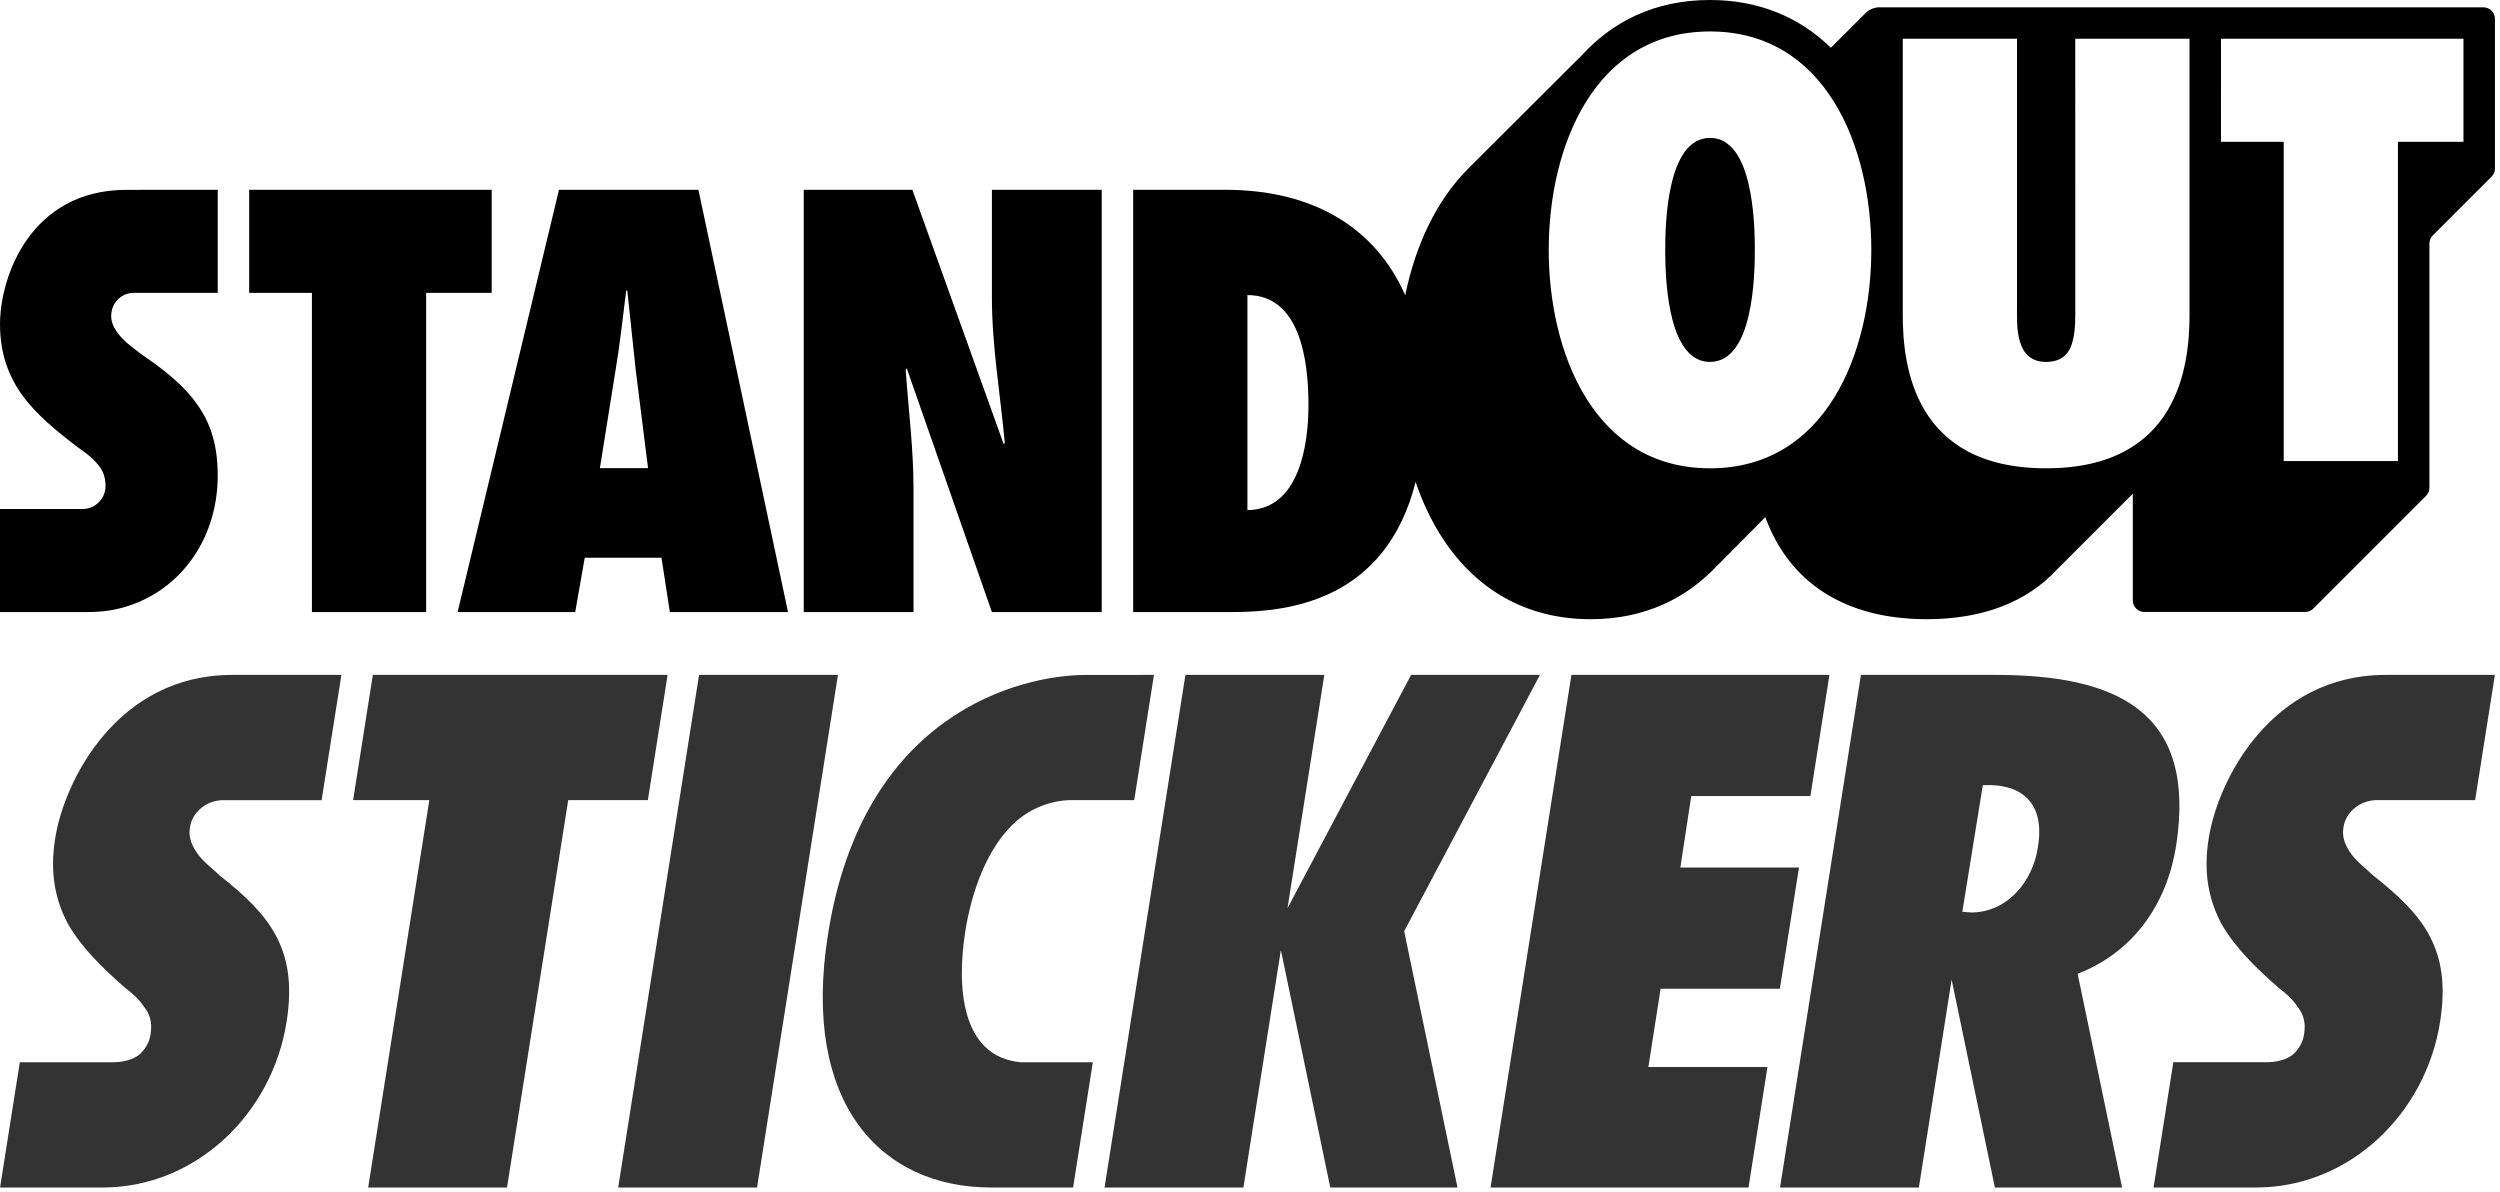
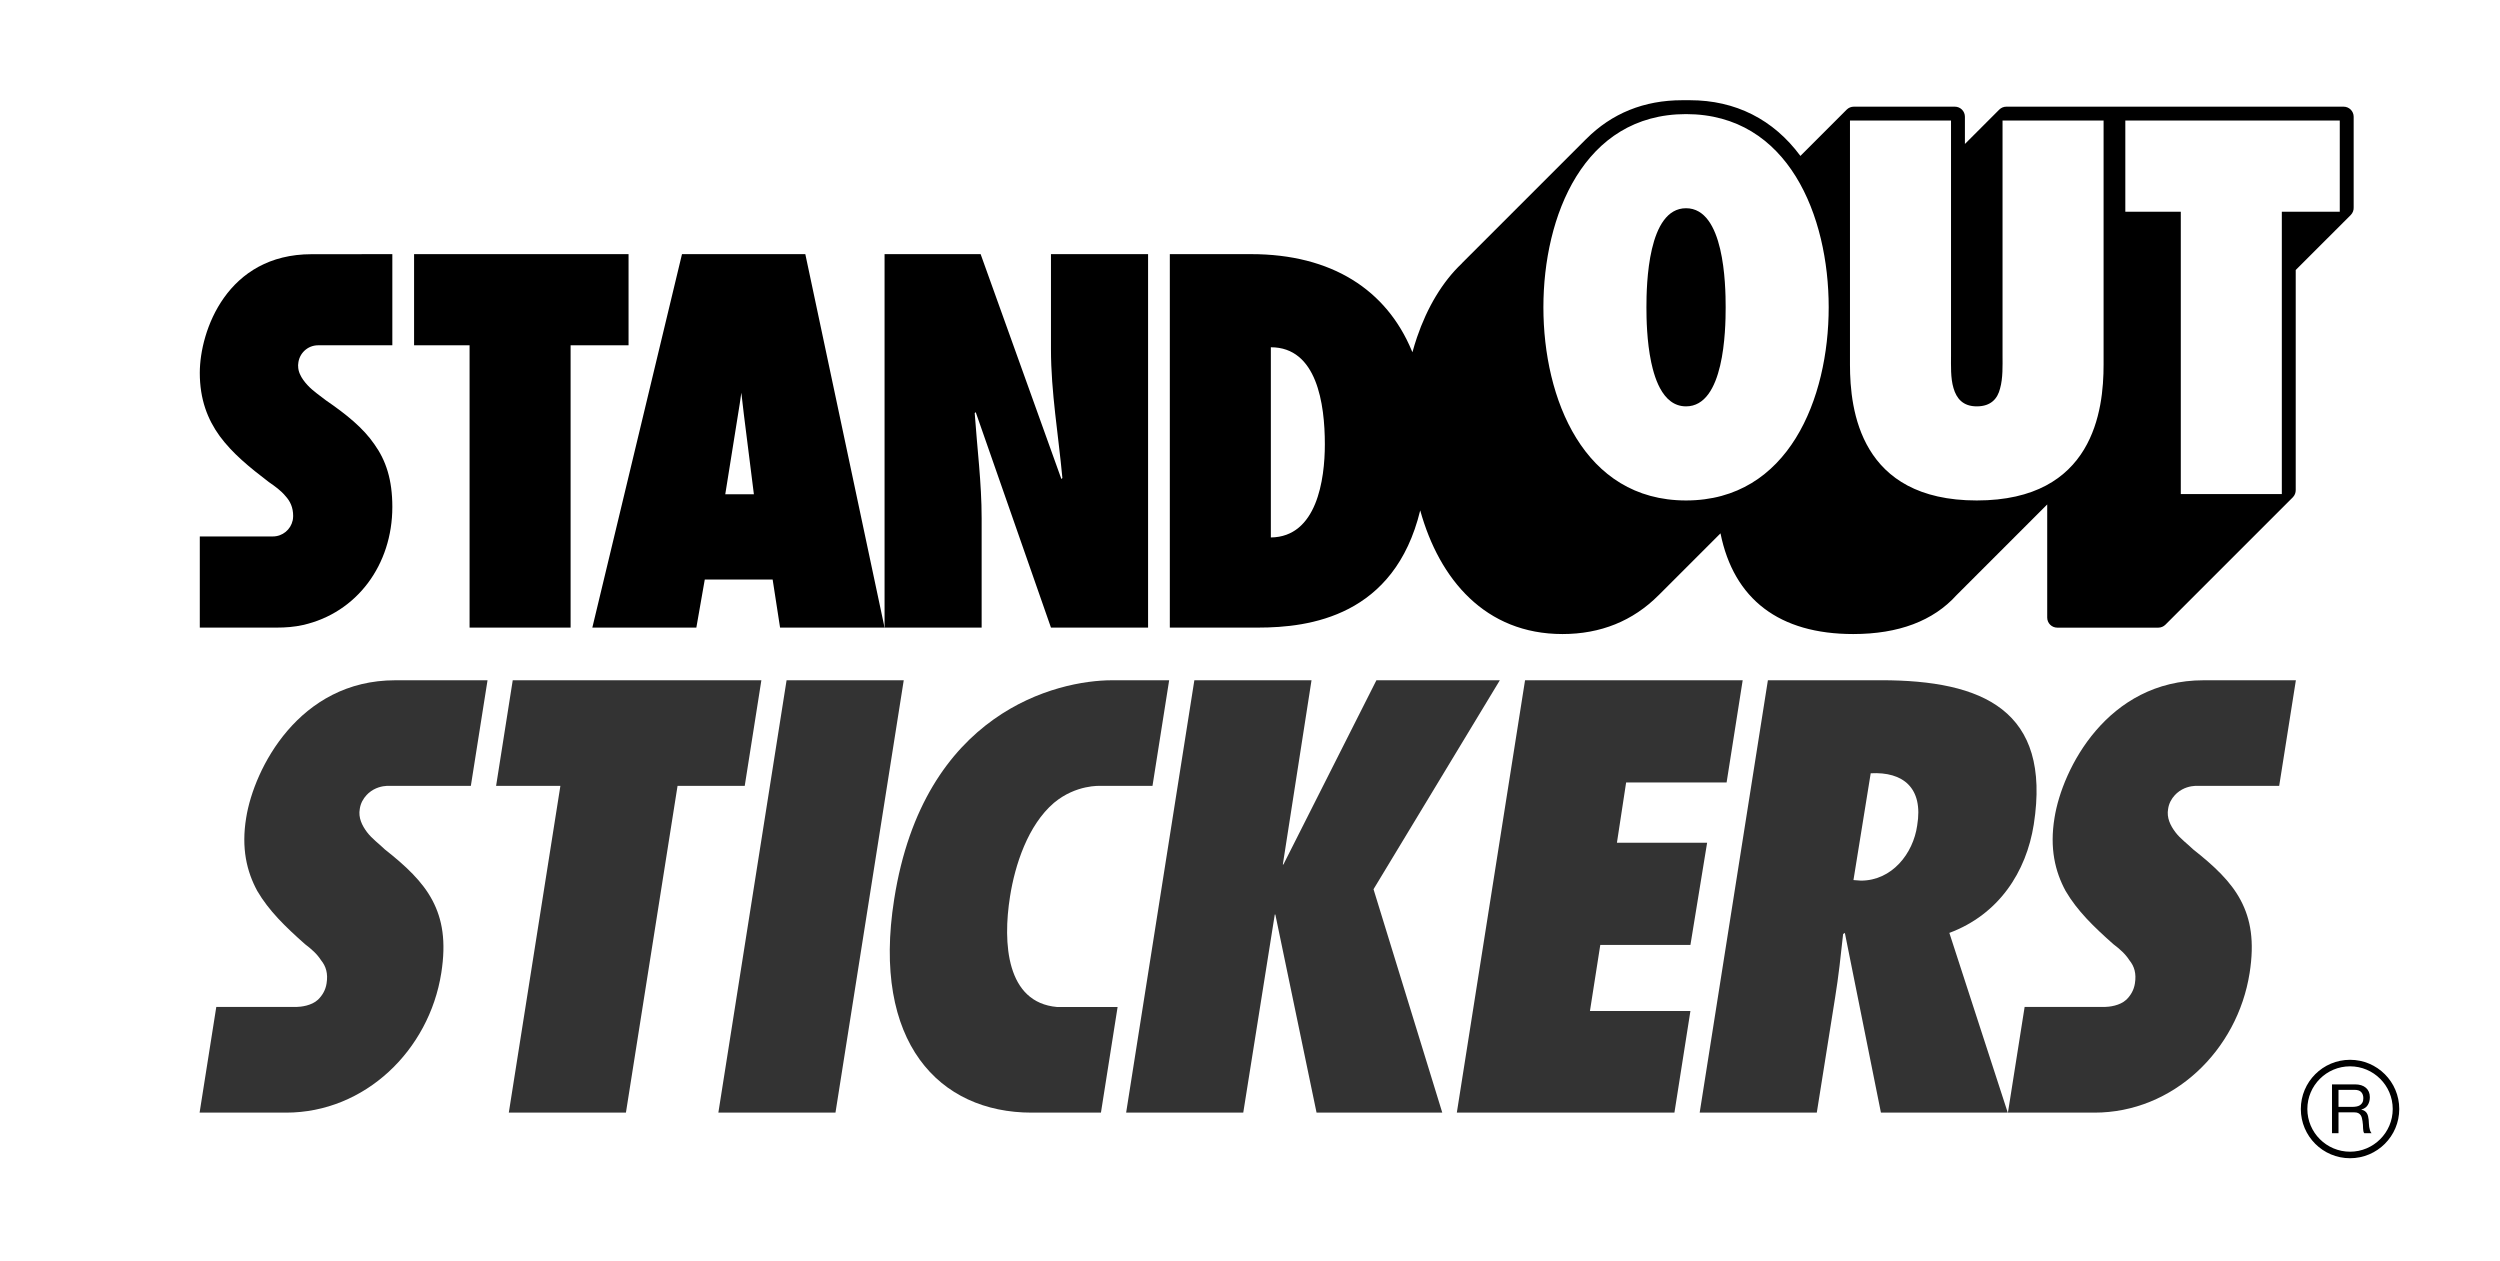
- <svg xmlns="http://www.w3.org/2000/svg" width="100%" height="100%" viewBox="0 0 191 91" version="1.1" xml:space="preserve" style="fill-rule:evenodd;clip-rule:evenodd;stroke-linejoin:round;stroke-miterlimit:2;">
-   <g transform="matrix(1,0,0,1,-176.194,-10.276)">
-     <path d="M319.798,10.834L365.929,10.834C366.41,10.835 366.806,11.231 366.807,11.712L366.807,23.15C366.807,23.383 366.714,23.606 366.55,23.771L362.059,28.262C361.895,28.427 361.802,28.65 361.802,28.883L361.802,47.539C361.802,47.772 361.709,47.995 361.545,48.16L352.932,56.773C352.767,56.937 352.544,57.03 352.311,57.03L340.018,57.03C339.537,57.029 339.141,56.633 339.14,56.152L339.14,47.995L333.339,53.796L333.337,53.795C331.057,56.262 327.69,57.583 323.393,57.583C317.169,57.583 312.902,54.805 311.063,49.788L307.413,53.466L307.407,53.465C305.057,55.99 301.853,57.583 297.713,57.583C292.817,57.583 288.832,55.325 286.187,51.054C285.453,49.868 284.838,48.536 284.348,47.1C282.069,56.075 274.814,57.036 270.385,57.036L262.769,57.036L262.769,24.775L269.786,24.775C276.649,24.775 281.322,27.764 283.553,32.832C284.329,29.052 285.916,25.59 288.395,23.128L288.388,23.128L296.956,14.589L296.957,14.596C299.323,11.954 302.589,10.276 306.839,10.276C310.479,10.276 313.615,11.527 316.072,13.924L318.712,11.284C319,10.996 319.391,10.834 319.798,10.834ZM271.496,49.25C275.475,49.207 276.161,44.244 276.161,41.206C276.161,37.697 275.475,32.82 271.496,32.82L271.496,49.25ZM334.745,33.562C334.745,34.375 334.787,35.487 334.53,36.387C334.316,37.241 333.762,37.926 332.518,37.926C331.321,37.926 330.765,37.241 330.506,36.343C330.247,35.487 330.294,34.375 330.294,33.519L330.294,13.237L321.565,13.237L321.565,34.331C321.565,38.224 322.423,46.054 332.518,46.054C342.618,46.054 343.473,38.223 343.473,34.331L343.473,13.237L334.744,13.237L334.745,33.562ZM306.839,12.68C297.983,12.68 294.517,21.497 294.517,29.368C294.517,37.239 297.983,46.055 306.839,46.055C315.695,46.055 319.162,37.241 319.162,29.368C319.162,21.495 315.696,12.68 306.839,12.68ZM306.84,37.926C305.811,37.926 305.09,37.287 304.586,36.346C304.536,36.252 304.488,36.155 304.441,36.055C304.245,35.631 304.087,35.158 303.959,34.664C303.913,34.486 303.87,34.306 303.832,34.123C303.447,32.307 303.418,30.325 303.418,29.368C303.418,27.36 303.546,20.811 306.84,20.811C310.135,20.811 310.263,27.361 310.263,29.368C310.263,31.375 310.135,37.926 306.84,37.926ZM345.878,13.237L345.877,21.112L350.669,21.112L350.669,45.503L359.397,45.503L359.397,21.111L364.403,21.111L364.403,13.237L345.878,13.237ZM218.9,24.776L229.553,24.776L236.399,57.037L227.372,57.037L226.731,52.888L220.868,52.888L220.14,57.037L211.155,57.037L218.9,24.776ZM222.026,46.042L225.705,46.042L224.764,38.552L224.119,32.48L224.035,32.48C223.777,34.49 223.564,36.542 223.223,38.552L222.026,46.042ZM213.758,24.776L213.758,32.65L208.752,32.65L208.752,57.037L200.025,57.037L200.025,32.65L195.231,32.65L195.231,24.776L213.758,24.776ZM176.195,35.037C176.195,31.397 178.545,24.78 185.854,24.78L192.828,24.775L192.828,32.649L186.417,32.649C185.5,32.649 184.757,33.364 184.697,34.266C184.694,34.292 184.69,34.319 184.689,34.345C184.688,34.357 184.685,34.363 184.685,34.38C184.685,34.397 184.69,34.412 184.69,34.429C184.691,34.553 184.701,34.677 184.729,34.797C184.754,34.907 184.79,35.014 184.834,35.117C184.992,35.49 185.244,35.817 185.518,36.111C185.979,36.609 186.609,37.024 187.074,37.394C188.88,38.633 190.306,39.792 191.274,41.199C192.28,42.606 192.827,44.259 192.827,46.616C192.827,51.602 189.773,55.758 185.114,56.812C184.373,56.98 183.61,57.037 182.85,57.037L176.194,57.037L176.194,49.163L182.504,49.163C183.346,49.163 184.047,48.57 184.218,47.779L184.224,47.755C184.244,47.65 184.255,47.544 184.256,47.437C184.256,47.425 184.259,47.414 184.259,47.401C184.259,46.657 184.006,46.118 183.585,45.664C183.209,45.209 182.703,44.839 182.159,44.465C180.476,43.182 179.009,41.983 177.914,40.495C176.864,39.047 176.195,37.313 176.195,35.037ZM251.975,32.991L251.975,24.776L260.364,24.776L260.364,57.037L251.975,57.037L245.474,38.426L245.387,38.51C245.599,41.548 245.986,44.544 245.986,47.582L245.986,57.037L237.6,57.037L237.6,24.776L245.899,24.776L252.874,44.202L252.961,44.115C252.619,40.394 251.975,36.712 251.975,32.991Z" style="fill:currentColor;fill-rule:nonzero;" />
+ <svg xmlns="http://www.w3.org/2000/svg" clip-rule="evenodd" fill-rule="evenodd" stroke-linejoin="round" stroke-miterlimit="2" viewBox="0 0 492 248" style="fill:currentColor">
+   <g>
+     <path d="m174.082 123.511h-20.564l-1.461-9.453h-13.358l-1.658 9.453h-20.47l17.644-73.497h24.271zm-25.717-26.241-1.974-15.724c-.181-1.409-.344-2.834-.496-4.259-.198 1.441-.413 2.883-.655 4.31l-2.508 15.673z" />
+     <path d="m174.082 123.511v-73.497h18.906l15.89 44.257.198-.199c-.778-8.476-2.246-16.866-2.246-25.342v-18.716h19.112v73.497h-19.112l-14.81-42.4-.199.191c.485 6.921 1.366 13.747 1.366 20.668v21.541z" />
+     <path d="m39.319 123.511v-17.938h14.375c1.918 0 3.517-1.352 3.905-3.153.004-.019.011-.036.014-.055.047-.234.069-.477.073-.725.001-.028.007-.054.007-.082 0-1.696-.577-2.923-1.535-3.958-.857-1.036-2.011-1.88-3.25-2.731-3.833-2.923-7.176-5.653-9.67-9.044-2.392-3.298-3.919-7.248-3.919-12.434 0-8.292 5.353-23.364 22.005-23.364h2.493c.002-.013 13.395-.013 13.395-.013v17.938h-14.606c-2.09 0-3.782 1.63-3.918 3.685-.006.06-.016.119-.019.18 0 .027-.008.052-.008.079 0 .038.011.074.012.112.001.281.025.563.089.838.057.249.139.493.239.729.36.848.935 1.593 1.559 2.263 1.052 1.135 2.486 2.079 3.546 2.923 4.114 2.823 7.363 5.461 9.569 8.667 2.291 3.207 3.537 6.973 3.537 12.342 0 11.358-6.958 20.827-17.572 23.228-1.69.382-3.427.513-5.159.513z" />
+     <path d="m463.201 40.786c.035.565-.171 1.122-.573 1.524l-10.83 10.827v43.296c.01.533-.193 1.059-.578 1.444l-25.069 25.065c-.372.371-.875.579-1.4.579h-19.881c-1.094 0-1.979-.886-1.979-1.979v-22.265l-17.795 17.796c-.011.011-.023.023-.035.034-4.587 5.092-11.431 7.673-20.344 7.673-14.543 0-23.501-6.83-26.123-19.819l-12.112 12.112c-.028.027-.055.052-.083.077-5.05 5.063-11.409 7.63-18.902 7.63-15.194 0-24.238-10.763-27.999-24.335-5.064 20.858-21.765 23.066-31.927 23.066h-17.35v-73.497h15.985c15.92 0 26.657 7.066 31.625 18.997.043.1.091.195.132.296.001.003.003.006.004.01.272-.989.567-1.96.889-2.906v-.005c2.013-5.902 5.004-10.931 8.801-14.532.048-.062.101-.122.157-.179l24.264-24.26c.024-.024.048-.047.073-.069 5.051-5.072 11.411-7.644 18.906-7.644h1.51c8.971 0 16.445 3.779 21.753 10.964l9.109-9.113c.371-.371.875-.58 1.4-.58h19.886c1.093 0 1.979.886 1.979 1.979v5.361l6.758-6.76c.373-.373.876-.58 1.4-.58h66.37c1.093 0 1.979.886 1.979 1.979zm-213.098 27.555v37.43c9.064-.095 10.627-11.405 10.627-18.326 0-7.993-1.563-19.104-10.627-19.104zm81.709-45.885c-20.176 0-28.072 20.086-28.072 38.019 0 17.937 7.896 38.016 28.072 38.016 20.179 0 28.075-20.079 28.075-38.016 0-17.933-7.896-38.019-28.075-38.019zm62.288 1.271v46.303c0 1.853.095 4.385-.489 6.436-.486 1.946-1.75 3.506-4.583 3.506-2.728 0-3.994-1.56-4.583-3.606-.59-1.951-.485-4.483-.485-6.434v-46.205h-19.885v48.056c0 8.868 1.955 26.708 24.953 26.708 23.009 0 24.958-17.84 24.958-26.708v-48.056zm24.163 0v17.937h10.917v55.568h19.883v-55.568h11.404v-17.937z" />
+     <path d="m331.812 40.98c7.507 0 7.798 14.921 7.798 19.495 0 4.583-.291 19.497-7.798 19.497-2.345 0-3.986-1.457-5.133-3.599-.115-.214-.225-.436-.33-.663-.447-.966-.806-2.043-1.098-3.17-.106-.405-.202-.816-.29-1.232-.877-4.137-.944-8.653-.944-10.833 0-4.574.291-19.495 7.795-19.495z" />
+     <path d="m81.491 50.014h42.208v17.938h-11.405v55.559h-19.882v-55.559h-10.921z" />
+     <g opacity=".8">
+       <path d="m332.675 198.96-3.148 20.006h-42.823l13.427-85.096h42.831l-3.165 20.114h-19.774l-1.812 11.87h17.749l-3.285 20.114h-17.74l-2.033 12.992z" />
+       <path d="m123.182 218.966h-23.049l10.15-64.301h-12.652l3.276-20.795h48.932l-3.276 20.795h-13.222z" />
+       <path d="m141.373 218.966 13.426-85.096h23.058l-13.435 85.096z" />
+       <path d="m259.098 218.966-8.111-38.988h-.111l-6.203 38.988h-23.049l13.426-85.096h23.058l-5.649 36.272h.11l18.311-36.272h24.291l-24.862 41.13 13.53 43.966z" />
+       <path d="m92.662 154.665h-16.59c-.764.041-2.235.278-3.531 1.414-.007.007-.015.013-.022.02-.124.11-.247.228-.367.356-.695.748-1.197 1.664-1.347 2.735-.32 1.741.444 3.269 1.421 4.575.986 1.314 2.513 2.406 3.49 3.383 4.148 3.269 7.417 6.325 9.38 10.037 1.963 3.713 2.727 8.074 1.75 14.291-2.399 15.268-15.055 27.49-30.546 27.49h-17.021l3.286-20.795h15.742c.912-.025 2.974-.227 4.278-1.434.857-.837 1.485-1.898 1.683-3.191.319-1.963-.116-3.384-1.093-4.583-.764-1.199-1.856-2.177-3.162-3.162-3.819-3.384-7.097-6.546-9.388-10.472-2.07-3.819-3.162-8.394-2.176-14.398 1.527-9.601 10.356-27.053 29.335-27.054l.002-.007h18.161z" />
+       <path d="m451.829 133.87-3.286 20.795h-16.589c-.765.041-2.235.278-3.531 1.414-.008.007-.015.013-.022.02-.125.11-.248.228-.368.356-.694.748-1.197 1.664-1.347 2.735-.32 1.741.444 3.269 1.421 4.575.986 1.314 2.514 2.406 3.491 3.383 4.148 3.269 7.416 6.325 9.379 10.037 1.963 3.713 2.727 8.074 1.75 14.291-2.398 15.268-15.055 27.49-30.545 27.49h-17.021l3.285-20.795h15.743c.911-.025 2.973-.227 4.278-1.434.856-.837 1.484-1.898 1.682-3.191.32-1.963-.115-3.384-1.093-4.583-.763-1.199-1.856-2.177-3.161-3.162-3.82-3.384-7.097-6.546-9.389-10.472-2.069-3.819-3.162-8.394-2.176-14.398 1.528-9.601 10.356-27.053 29.336-27.054l.001-.007z" />
+       <path d="m370.167 218.966-7.1-35.372-.34.22c-.451 4.187-.902 8.364-1.583 12.542l-3.599 22.61h-23.049l13.426-85.096h22.267c20.003 0 33.556 5.88 30.06 28.368-1.472 9.376-6.901 17.74-16.617 21.356l11.494 35.372zm-2.012-66.785-3.395 21.015 1.472.111c6.101 0 10.287-5.31 11.069-10.849 1.252-7.452-2.824-10.618-9.146-10.277z" />
+       <path d="m216.665 218.966h-13.635c-18.217 0-31.522-13.856-27.055-42.003 5.782-36.869 32.073-43.087 42.874-43.087l11.242-.005-3.281 20.794h-10.253s-4.752-.315-9.128 3.325c-5.156 4.407-7.687 12.276-8.654 18.431-1.469 9.233-.715 20.874 9.239 21.755l11.931-.003z" />
+     </g>
  </g>
-   <g transform="matrix(1,0,0,1,-176.194,-10.276)">
-     <path d="M249.944,81.421C250.389,78.588 251.554,74.966 253.927,72.938C255.941,71.263 258.128,71.408 258.128,71.408L262.847,71.408L264.357,61.838L259.183,61.84C254.212,61.84 242.112,64.702 239.451,81.67C237.395,94.624 243.518,101.001 251.903,101.001L258.178,101.001L259.688,91.431L254.197,91.433C249.615,91.027 249.269,85.67 249.945,81.421L249.944,81.421ZM229.603,61.837L223.424,101.002L234.032,101.002L240.215,61.837L229.603,61.837ZM227.2,61.837L204.679,61.837L203.171,71.408L208.994,71.408L204.322,101.002L214.93,101.002L219.606,71.408L225.691,71.408L227.199,61.837L227.2,61.837ZM193.917,61.84C185.182,61.84 181.119,69.873 180.416,74.292C179.962,77.055 180.465,79.161 181.418,80.918C182.473,82.725 183.981,84.18 185.739,85.738C186.34,86.192 186.843,86.641 187.194,87.193C187.644,87.745 187.844,88.399 187.697,89.302C187.606,89.897 187.317,90.385 186.923,90.771C186.323,91.326 185.374,91.419 184.954,91.431L177.709,91.431L176.197,101.002L184.031,101.002C191.16,101.002 196.985,95.377 198.089,88.35C198.539,85.489 198.187,83.481 197.284,81.773C196.381,80.065 194.876,78.658 192.967,77.154C192.517,76.704 191.814,76.201 191.36,75.597C190.906,74.993 190.559,74.293 190.706,73.492C190.775,72.999 191.006,72.577 191.326,72.233C191.381,72.174 191.438,72.12 191.495,72.069C191.951,71.673 192.527,71.441 193.13,71.409L200.765,71.409L202.277,61.838L193.918,61.838L193.918,61.841L193.917,61.84ZM312.176,85.815L313.637,76.558L304.572,76.558L305.406,71.095L314.507,71.095L315.964,61.838L296.25,61.838L290.071,101.003L309.78,101.003L311.229,91.795L302.129,91.795L303.065,85.816L312.177,85.816L312.176,85.815ZM355.854,72.231C355.908,72.174 355.964,72.119 356.023,72.067C356.479,71.671 357.055,71.439 357.658,71.407L365.293,71.407L366.805,61.836L358.446,61.836L358.446,61.839C349.711,61.839 345.648,69.872 344.945,74.291C344.491,77.054 344.994,79.16 345.946,80.917C347.001,82.724 348.509,84.179 350.267,85.737C350.868,86.191 351.371,86.64 351.722,87.192C352.172,87.744 352.372,88.398 352.225,89.301C352.134,89.896 351.845,90.384 351.451,90.77C350.851,91.325 349.902,91.418 349.482,91.43L342.237,91.43L340.725,101.001L348.559,101.001C355.688,101.001 361.513,95.376 362.617,88.349C363.067,85.488 362.715,83.48 361.812,81.772C360.909,80.064 359.404,78.657 357.495,77.153C357.045,76.703 356.342,76.2 355.888,75.596C355.434,74.992 355.087,74.292 355.234,73.491C355.303,72.998 355.534,72.576 355.854,72.232L355.854,72.231ZM283.474,81.42L293.847,61.837L284.002,61.837L274.558,79.665L277.373,61.837L266.76,61.837L260.581,101.002L271.189,101.002L274.053,82.859L277.828,101.002L287.547,101.002L283.473,81.42L283.474,81.42ZM342.45,74.893C344.059,64.543 337.821,61.837 328.615,61.837L318.367,61.837L312.188,101.002L322.796,101.002L325.299,85.122L328.603,101.001L338.322,101.001L334.925,84.671C339.319,82.982 341.78,79.167 342.451,74.892L342.45,74.893ZM331.889,74.995C331.529,77.544 329.602,79.988 326.795,79.988L326.117,79.937L327.68,70.265C330.589,70.108 332.465,71.565 331.889,74.995Z" style="fill:currentColor;fill-opacity:0.8;fill-rule:nonzero;" />
-   </g>
+   <path d="m0-1.416c-.204.131-.439.22-.708.263-.269.045-.552.071-.848.071h-2.667v-3.355h3.178c.601 0 1.037.154 1.307.459.268.303.402.7.402 1.184 0 .348-.058.632-.182.855-.12.218-.282.392-.482.523m1.821 4.29c-.035-.232-.057-.474-.064-.714-.01-.24-.023-.48-.042-.712-.028-.238-.066-.459-.115-.674-.05-.217-.123-.412-.229-.586-.103-.176-.24-.327-.416-.45-.174-.128-.401-.219-.683-.27v-.027c.585-.164 1.009-.463 1.273-.903.267-.44.401-.951.401-1.537 0-.779-.262-1.394-.774-1.842-.517-.448-1.234-.673-2.149-.673h-4.525v9.612h1.279v-4.106h3.123c.315 0 .569.046.755.142.19.095.34.218.459.378.115.156.2.34.257.55.051.211.097.433.132.667.045.232.072.471.082.711.007.243.016.47.027.684.007.208.03.399.06.572.033.169.092.303.182.402h1.426c-.135-.162-.235-.347-.305-.557-.066-.212-.118-.434-.154-.667" fill-rule="nonzero" transform="translate(464.4401 218.919)" />
+   <path d="m0 16.802c-4.632 0-8.401-3.769-8.401-8.401s3.769-8.401 8.401-8.401 8.401 3.769 8.401 8.401-3.769 8.401-8.401 8.401m0-18.086c-5.349 0-9.685 4.336-9.685 9.685s4.336 9.685 9.685 9.685c5.35 0 9.685-4.336 9.685-9.685s-4.335-9.685-9.685-9.685" fill-rule="nonzero" transform="translate(462.4881 209.853)" />
</svg>
